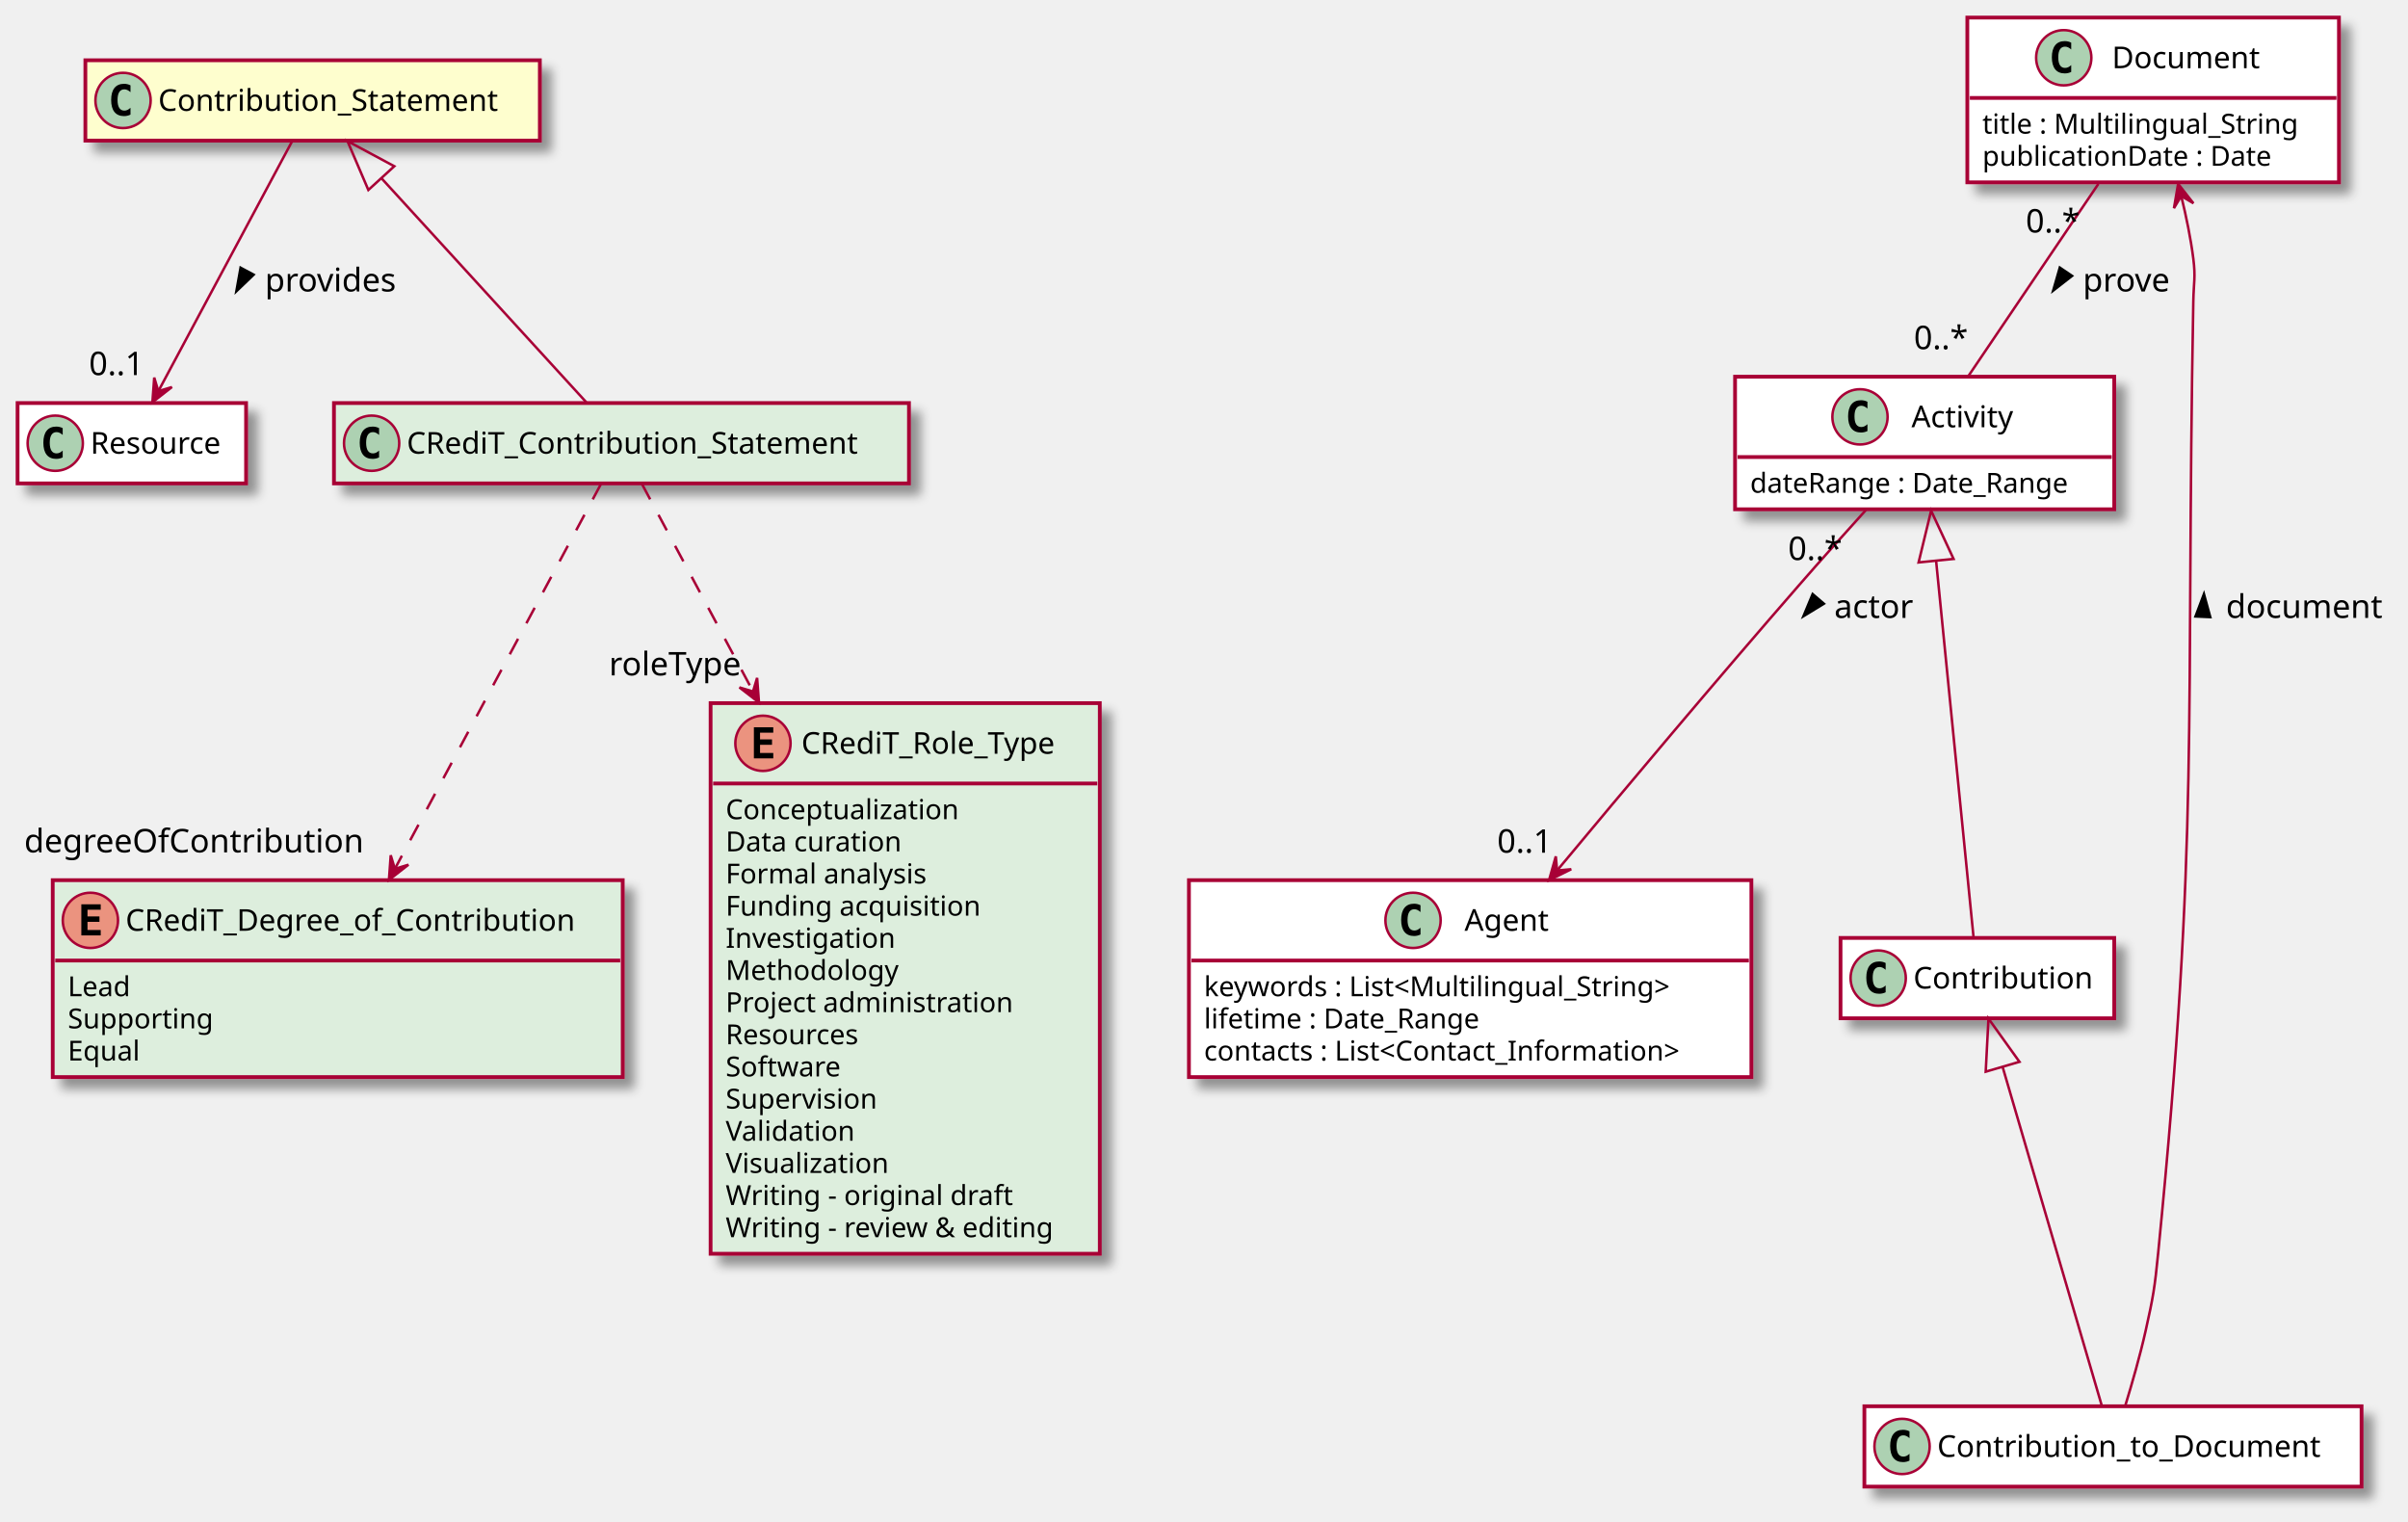
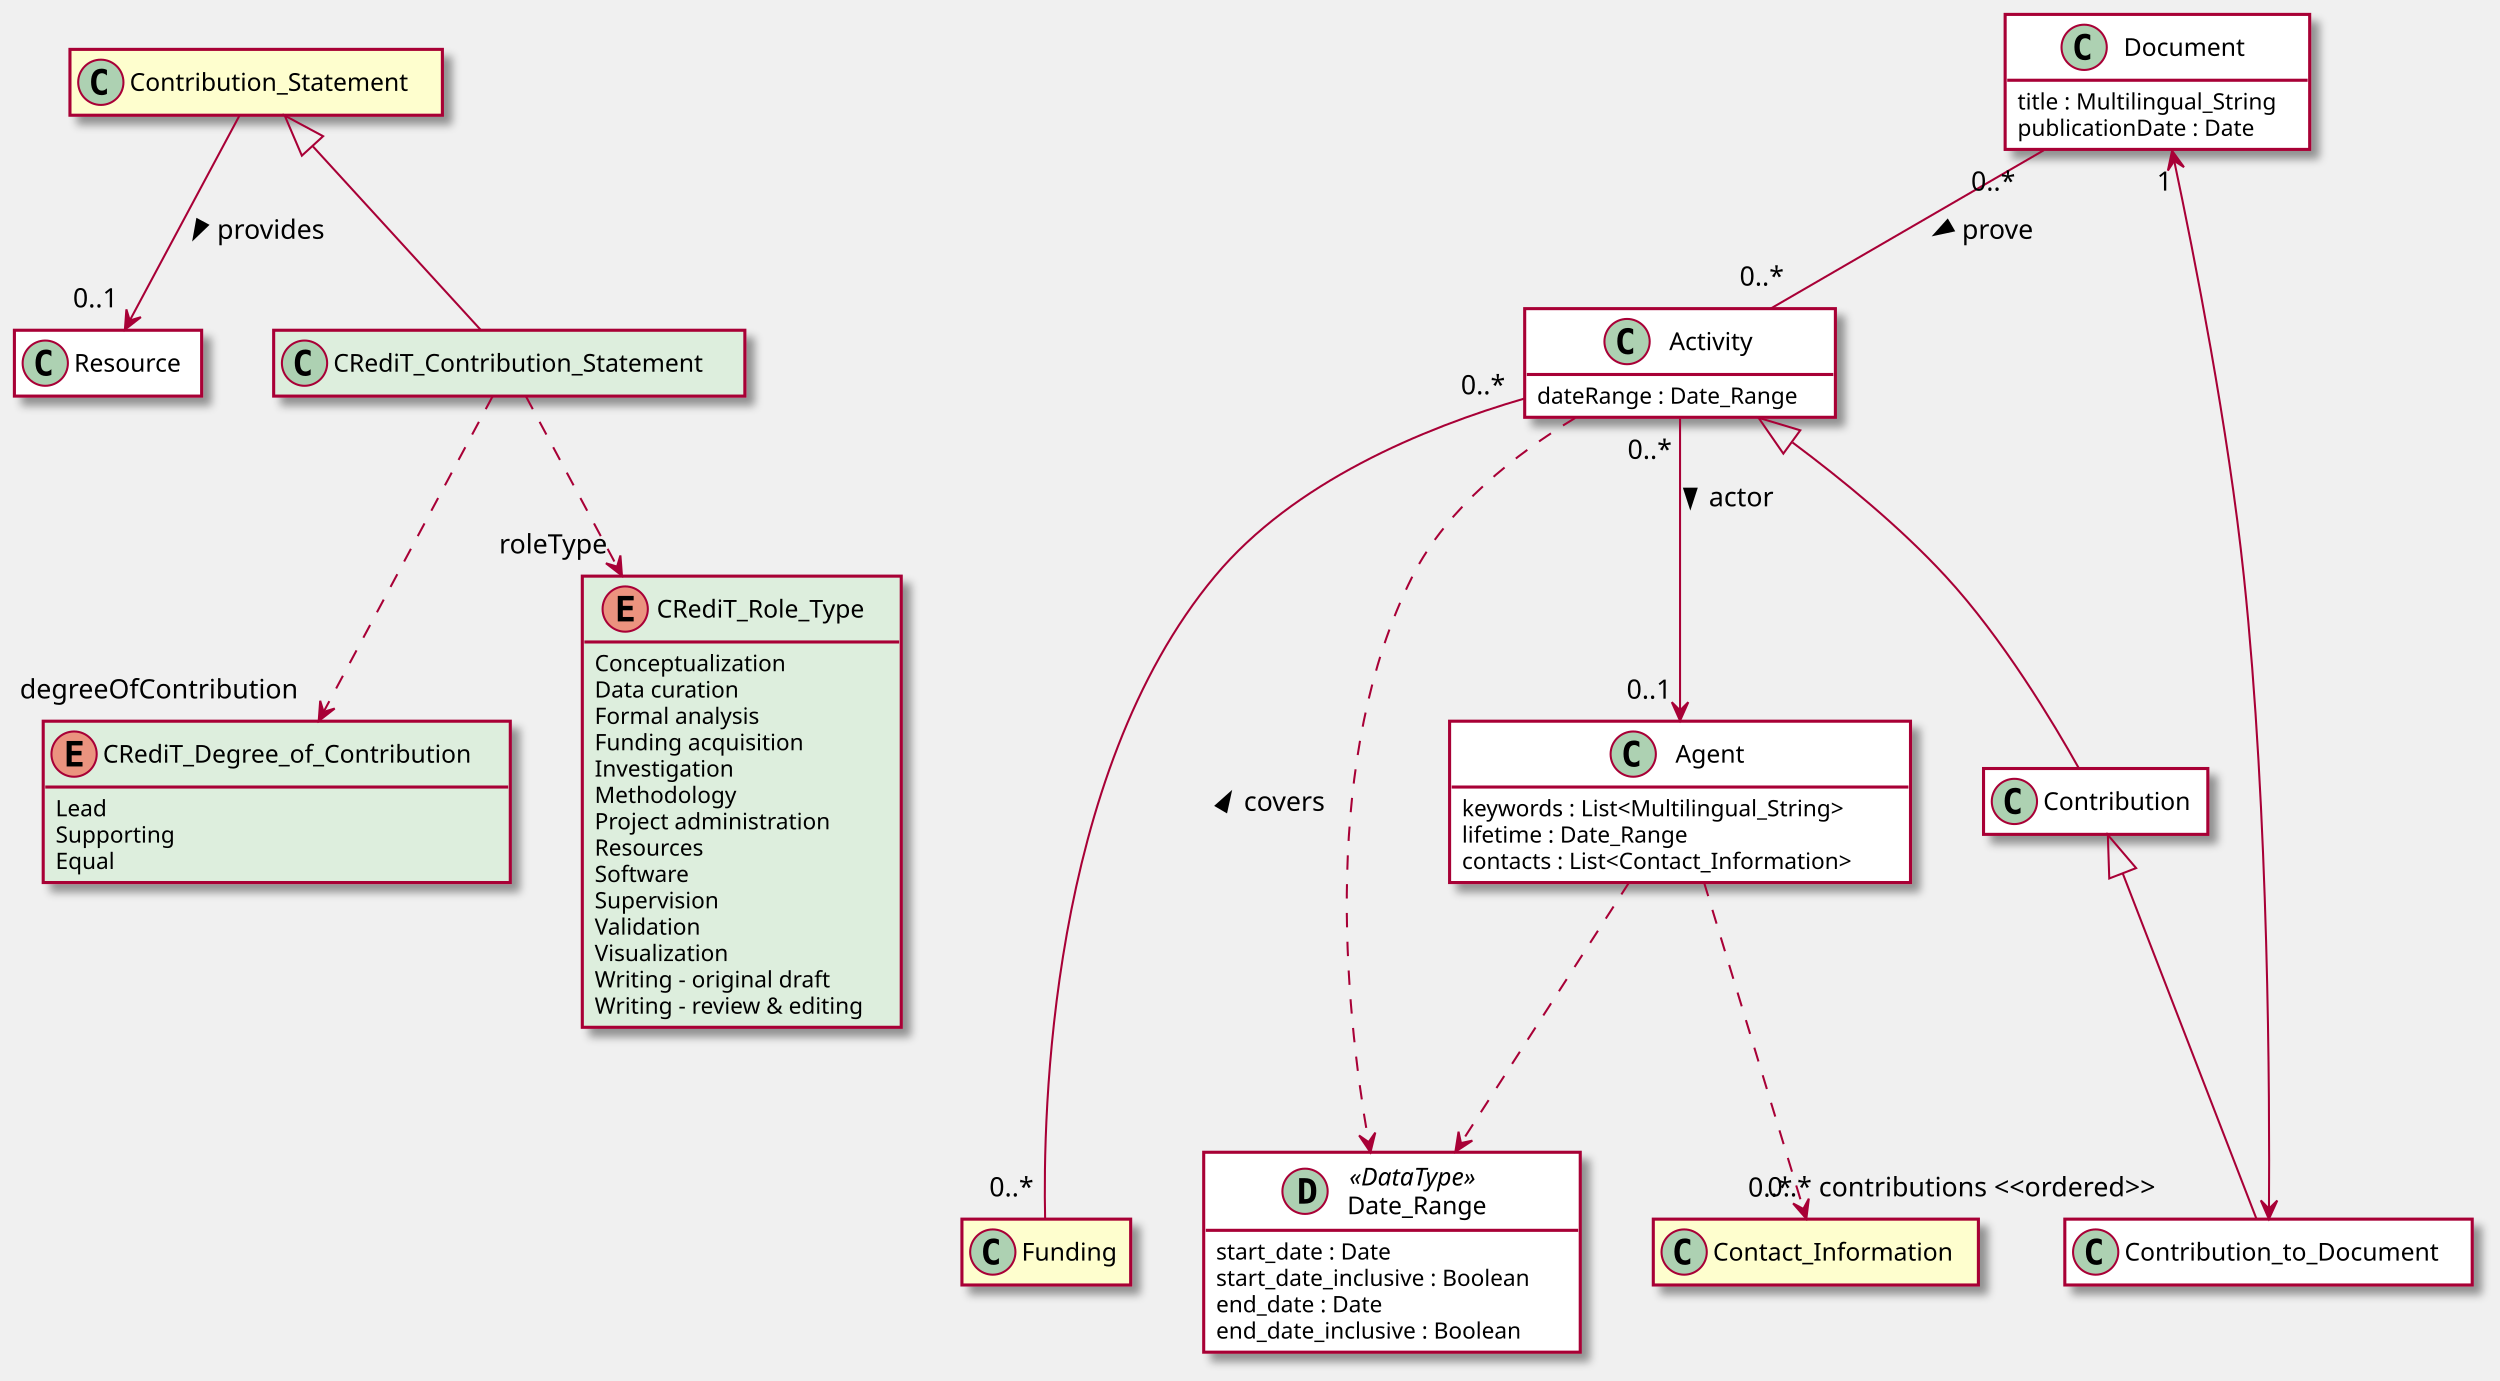
- <svg xmlns="http://www.w3.org/2000/svg" contentScriptType="application/ecmascript" contentStyleType="text/css" height="606px" preserveAspectRatio="none" style="width:959px;height:606px;background:#FFFFFF;" version="1.1" viewBox="0 0 959 606" width="959px" zoomAndPan="magnify">
+ <svg xmlns="http://www.w3.org/2000/svg" contentScriptType="application/ecmascript" contentStyleType="text/css" height="671px" preserveAspectRatio="none" style="width:1215px;height:671px;background:#FFFFFF;" version="1.1" viewBox="0 0 1215 671" width="1215px" zoomAndPan="magnify">
  <defs>
-     <filter height="300%" id="f8p2c0b9n3yz2" width="300%" x="-1" y="-1">
+     <filter height="300%" id="f12kfesqz08bsk" width="300%" x="-1" y="-1">
      <feGaussianBlur result="blurOut" stdDeviation="2.0" />
      <feColorMatrix in="blurOut" result="blurOut2" type="matrix" values="0 0 0 0 0 0 0 0 0 0 0 0 0 0 0 0 0 0 .4 0" />
      <feOffset dx="4.0" dy="4.0" in="blurOut2" result="blurOut3" />
      <feBlend in="SourceGraphic" in2="blurOut3" mode="normal" />
    </filter>
  </defs>
  <g>
-     <rect codeLine="236" fill="#FFFFFF" filter="url(#f8p2c0b9n3yz2)" height="32" id="Resource" style="stroke:#A80036;stroke-width:1.5;" width="91" x="7" y="160.5" />
+     <rect codeLine="254" fill="#FFFFFF" filter="url(#f12kfesqz08bsk)" height="32" id="Resource" style="stroke:#A80036;stroke-width:1.5;" width="91" x="7" y="160.5" />
    <ellipse cx="22" cy="176.5" fill="#ADD1B2" rx="11" ry="11" style="stroke:#A80036;stroke-width:1.0;" />
    <path d="M24.969,182.141 Q24.391,182.438 23.75,182.578 Q23.109,182.734 22.406,182.734 Q19.906,182.734 18.578,181.094 Q17.266,179.438 17.266,176.312 Q17.266,173.188 18.578,171.531 Q19.906,169.875 22.406,169.875 Q23.109,169.875 23.75,170.031 Q24.406,170.188 24.969,170.484 L24.969,173.203 Q24.344,172.625 23.75,172.359 Q23.156,172.078 22.531,172.078 Q21.188,172.078 20.5,173.156 Q19.812,174.219 19.812,176.312 Q19.812,178.406 20.5,179.484 Q21.188,180.547 22.531,180.547 Q23.156,180.547 23.75,180.281 Q24.344,180 24.969,179.422 L24.969,182.141 Z " fill="#000000" />
    <text fill="#000000" font-family="sans-serif" font-size="12" lengthAdjust="spacing" textLength="59" x="36" y="180.654">Resource</text>
-     <rect codeLine="254" fill="#FFFFFF" filter="url(#f8p2c0b9n3yz2)" height="65.609" id="Document" style="stroke:#A80036;stroke-width:1.5;" width="148" x="783.5" y="7" />
-     <ellipse cx="821.9" cy="23" fill="#ADD1B2" rx="11" ry="11" style="stroke:#A80036;stroke-width:1.0;" />
-     <path d="M824.869,28.641 Q824.291,28.938 823.65,29.078 Q823.009,29.234 822.306,29.234 Q819.806,29.234 818.478,27.594 Q817.166,25.938 817.166,22.812 Q817.166,19.688 818.478,18.031 Q819.806,16.375 822.306,16.375 Q823.009,16.375 823.65,16.531 Q824.306,16.688 824.869,16.984 L824.869,19.703 Q824.244,19.125 823.65,18.859 Q823.056,18.578 822.431,18.578 Q821.087,18.578 820.4,19.656 Q819.712,20.719 819.712,22.812 Q819.712,24.906 820.4,25.984 Q821.087,27.047 822.431,27.047 Q823.056,27.047 823.65,26.781 Q824.244,26.5 824.869,25.922 L824.869,28.641 Z " fill="#000000" />
-     <text fill="#000000" font-family="sans-serif" font-size="12" lengthAdjust="spacing" textLength="64" x="841.1" y="27.154">Document</text>
-     <line style="stroke:#A80036;stroke-width:1.5;" x1="784.5" x2="930.5" y1="39" y2="39" />
-     <text fill="#000000" font-family="sans-serif" font-size="11" lengthAdjust="spacing" textLength="136" x="789.5" y="53.21">title : Multilingual_String</text>
-     <text fill="#000000" font-family="sans-serif" font-size="11" lengthAdjust="spacing" textLength="125" x="789.5" y="66.015">publicationDate : Date</text>
-     <rect codeLine="141" fill="#FFFFFF" filter="url(#f8p2c0b9n3yz2)" height="52.805" id="Activity" style="stroke:#A80036;stroke-width:1.5;" width="151" x="691" y="150" />
-     <ellipse cx="740.75" cy="166" fill="#ADD1B2" rx="11" ry="11" style="stroke:#A80036;stroke-width:1.0;" />
-     <path d="M743.719,171.641 Q743.141,171.938 742.5,172.078 Q741.859,172.234 741.156,172.234 Q738.656,172.234 737.328,170.594 Q736.016,168.938 736.016,165.812 Q736.016,162.688 737.328,161.031 Q738.656,159.375 741.156,159.375 Q741.859,159.375 742.5,159.531 Q743.156,159.688 743.719,159.984 L743.719,162.703 Q743.094,162.125 742.5,161.859 Q741.906,161.578 741.281,161.578 Q739.938,161.578 739.25,162.656 Q738.562,163.719 738.562,165.812 Q738.562,167.906 739.25,168.984 Q739.938,170.047 741.281,170.047 Q741.906,170.047 742.5,169.781 Q743.094,169.5 743.719,168.922 L743.719,171.641 Z " fill="#000000" />
-     <text fill="#000000" font-family="sans-serif" font-size="12" lengthAdjust="spacing" textLength="43" x="761.25" y="170.154">Activity</text>
-     <line style="stroke:#A80036;stroke-width:1.5;" x1="692" x2="841" y1="182" y2="182" />
-     <text fill="#000000" font-family="sans-serif" font-size="11" lengthAdjust="spacing" textLength="139" x="697" y="196.21">dateRange : Date_Range</text>
-     <rect codeLine="10" fill="#FFFFFF" filter="url(#f8p2c0b9n3yz2)" height="78.414" id="Agent" style="stroke:#A80036;stroke-width:1.5;" width="224" x="473.5" y="350.5" />
-     <ellipse cx="562.75" cy="366.5" fill="#ADD1B2" rx="11" ry="11" style="stroke:#A80036;stroke-width:1.0;" />
-     <path d="M565.719,372.141 Q565.141,372.438 564.5,372.578 Q563.859,372.734 563.156,372.734 Q560.656,372.734 559.328,371.094 Q558.016,369.438 558.016,366.312 Q558.016,363.188 559.328,361.531 Q560.656,359.875 563.156,359.875 Q563.859,359.875 564.5,360.031 Q565.156,360.188 565.719,360.484 L565.719,363.203 Q565.094,362.625 564.5,362.359 Q563.906,362.078 563.281,362.078 Q561.938,362.078 561.25,363.156 Q560.562,364.219 560.562,366.312 Q560.562,368.406 561.25,369.484 Q561.938,370.547 563.281,370.547 Q563.906,370.547 564.5,370.281 Q565.094,370 565.719,369.422 L565.719,372.141 Z " fill="#000000" />
-     <text fill="#000000" font-family="sans-serif" font-size="12" lengthAdjust="spacing" textLength="37" x="583.25" y="370.654">Agent</text>
-     <line style="stroke:#A80036;stroke-width:1.5;" x1="474.5" x2="696.5" y1="382.5" y2="382.5" />
-     <text fill="#000000" font-family="sans-serif" font-size="11" lengthAdjust="spacing" textLength="207" x="479.5" y="396.71">keywords : List&lt;Multilingual_String&gt;</text>
-     <text fill="#000000" font-family="sans-serif" font-size="11" lengthAdjust="spacing" textLength="121" x="479.5" y="409.515">lifetime : Date_Range</text>
-     <text fill="#000000" font-family="sans-serif" font-size="11" lengthAdjust="spacing" textLength="212" x="479.5" y="422.32">contacts : List&lt;Contact_Information&gt;</text>
-     <rect codeLine="184" fill="#FFFFFF" filter="url(#f8p2c0b9n3yz2)" height="32" id="Contribution" style="stroke:#A80036;stroke-width:1.5;" width="109" x="733" y="373.5" />
-     <ellipse cx="748" cy="389.5" fill="#ADD1B2" rx="11" ry="11" style="stroke:#A80036;stroke-width:1.0;" />
-     <path d="M750.969,395.141 Q750.391,395.438 749.75,395.578 Q749.109,395.734 748.406,395.734 Q745.906,395.734 744.578,394.094 Q743.266,392.438 743.266,389.312 Q743.266,386.188 744.578,384.531 Q745.906,382.875 748.406,382.875 Q749.109,382.875 749.75,383.031 Q750.406,383.188 750.969,383.484 L750.969,386.203 Q750.344,385.625 749.75,385.359 Q749.156,385.078 748.531,385.078 Q747.188,385.078 746.5,386.156 Q745.812,387.219 745.812,389.312 Q745.812,391.406 746.5,392.484 Q747.188,393.547 748.531,393.547 Q749.156,393.547 749.75,393.281 Q750.344,393 750.969,392.422 L750.969,395.141 Z " fill="#000000" />
-     <text fill="#000000" font-family="sans-serif" font-size="12" lengthAdjust="spacing" textLength="77" x="762" y="393.654">Contribution</text>
-     <rect fill="#FEFECE" filter="url(#f8p2c0b9n3yz2)" height="32" id="Contribution_Statement" style="stroke:#A80036;stroke-width:1.5;" width="181" x="34" y="24" />
+     <rect codeLine="299" fill="#FFFFFF" filter="url(#f12kfesqz08bsk)" height="65.609" id="Document" style="stroke:#A80036;stroke-width:1.5;" width="148" x="974.5" y="7" />
+     <ellipse cx="1012.9" cy="23" fill="#ADD1B2" rx="11" ry="11" style="stroke:#A80036;stroke-width:1.0;" />
+     <path d="M1015.869,28.641 Q1015.291,28.938 1014.65,29.078 Q1014.009,29.234 1013.306,29.234 Q1010.806,29.234 1009.478,27.594 Q1008.166,25.938 1008.166,22.812 Q1008.166,19.688 1009.478,18.031 Q1010.806,16.375 1013.306,16.375 Q1014.009,16.375 1014.65,16.531 Q1015.306,16.688 1015.869,16.984 L1015.869,19.703 Q1015.244,19.125 1014.65,18.859 Q1014.056,18.578 1013.431,18.578 Q1012.087,18.578 1011.4,19.656 Q1010.712,20.719 1010.712,22.812 Q1010.712,24.906 1011.4,25.984 Q1012.087,27.047 1013.431,27.047 Q1014.056,27.047 1014.65,26.781 Q1015.244,26.5 1015.869,25.922 L1015.869,28.641 Z " fill="#000000" />
+     <text fill="#000000" font-family="sans-serif" font-size="12" lengthAdjust="spacing" textLength="64" x="1032.1" y="27.154">Document</text>
+     <line style="stroke:#A80036;stroke-width:1.5;" x1="975.5" x2="1121.5" y1="39" y2="39" />
+     <text fill="#000000" font-family="sans-serif" font-size="11" lengthAdjust="spacing" textLength="136" x="980.5" y="53.21">title : Multilingual_String</text>
+     <text fill="#000000" font-family="sans-serif" font-size="11" lengthAdjust="spacing" textLength="125" x="980.5" y="66.015">publicationDate : Date</text>
+     <rect codeLine="147" fill="#FFFFFF" filter="url(#f12kfesqz08bsk)" height="52.805" id="Activity" style="stroke:#A80036;stroke-width:1.5;" width="151" x="741" y="150" />
+     <ellipse cx="790.75" cy="166" fill="#ADD1B2" rx="11" ry="11" style="stroke:#A80036;stroke-width:1.0;" />
+     <path d="M793.719,171.641 Q793.141,171.938 792.5,172.078 Q791.859,172.234 791.156,172.234 Q788.656,172.234 787.328,170.594 Q786.016,168.938 786.016,165.812 Q786.016,162.688 787.328,161.031 Q788.656,159.375 791.156,159.375 Q791.859,159.375 792.5,159.531 Q793.156,159.688 793.719,159.984 L793.719,162.703 Q793.094,162.125 792.5,161.859 Q791.906,161.578 791.281,161.578 Q789.938,161.578 789.25,162.656 Q788.562,163.719 788.562,165.812 Q788.562,167.906 789.25,168.984 Q789.938,170.047 791.281,170.047 Q791.906,170.047 792.5,169.781 Q793.094,169.5 793.719,168.922 L793.719,171.641 Z " fill="#000000" />
+     <text fill="#000000" font-family="sans-serif" font-size="12" lengthAdjust="spacing" textLength="43" x="811.25" y="170.154">Activity</text>
+     <line style="stroke:#A80036;stroke-width:1.5;" x1="742" x2="891" y1="182" y2="182" />
+     <text fill="#000000" font-family="sans-serif" font-size="11" lengthAdjust="spacing" textLength="139" x="747" y="196.21">dateRange : Date_Range</text>
+     <rect codeLine="10" fill="#FFFFFF" filter="url(#f12kfesqz08bsk)" height="78.414" id="Agent" style="stroke:#A80036;stroke-width:1.5;" width="224" x="704.5" y="350.5" />
+     <ellipse cx="793.75" cy="366.5" fill="#ADD1B2" rx="11" ry="11" style="stroke:#A80036;stroke-width:1.0;" />
+     <path d="M796.719,372.141 Q796.141,372.438 795.5,372.578 Q794.859,372.734 794.156,372.734 Q791.656,372.734 790.328,371.094 Q789.016,369.438 789.016,366.312 Q789.016,363.188 790.328,361.531 Q791.656,359.875 794.156,359.875 Q794.859,359.875 795.5,360.031 Q796.156,360.188 796.719,360.484 L796.719,363.203 Q796.094,362.625 795.5,362.359 Q794.906,362.078 794.281,362.078 Q792.938,362.078 792.25,363.156 Q791.562,364.219 791.562,366.312 Q791.562,368.406 792.25,369.484 Q792.938,370.547 794.281,370.547 Q794.906,370.547 795.5,370.281 Q796.094,370 796.719,369.422 L796.719,372.141 Z " fill="#000000" />
+     <text fill="#000000" font-family="sans-serif" font-size="12" lengthAdjust="spacing" textLength="37" x="814.25" y="370.654">Agent</text>
+     <line style="stroke:#A80036;stroke-width:1.5;" x1="705.5" x2="927.5" y1="382.5" y2="382.5" />
+     <text fill="#000000" font-family="sans-serif" font-size="11" lengthAdjust="spacing" textLength="207" x="710.5" y="396.71">keywords : List&lt;Multilingual_String&gt;</text>
+     <text fill="#000000" font-family="sans-serif" font-size="11" lengthAdjust="spacing" textLength="121" x="710.5" y="409.515">lifetime : Date_Range</text>
+     <text fill="#000000" font-family="sans-serif" font-size="11" lengthAdjust="spacing" textLength="212" x="710.5" y="422.32">contacts : List&lt;Contact_Information&gt;</text>
+     <rect codeLine="788" fill="#FFFFFF" filter="url(#f12kfesqz08bsk)" height="97.156" id="Date_Range" style="stroke:#A80036;stroke-width:1.5;" width="183" x="585" y="560" />
+     <ellipse cx="634.25" cy="578.969" fill="#ADD0B2" rx="11" ry="11" style="stroke:#A80036;stroke-width:1.0;" />
+     <path d="M633.844,574.781 L633.844,582.766 L634.5,582.766 Q635.938,582.766 636.547,581.859 Q637.172,580.938 637.172,578.766 Q637.172,576.594 636.547,575.688 Q635.938,574.781 634.5,574.781 L633.844,574.781 Z M631.391,572.578 L634.016,572.578 Q637.047,572.578 638.375,574.031 Q639.719,575.469 639.719,578.766 Q639.719,582.062 638.375,583.516 Q637.047,584.969 634.016,584.969 L631.391,584.969 L631.391,572.578 Z " fill="#000000" />
+     <text fill="#000000" font-family="sans-serif" font-size="12" font-style="italic" lengthAdjust="spacing" textLength="74" x="655.75" y="576.139">«DataType»</text>
+     <text fill="#000000" font-family="sans-serif" font-size="12" lengthAdjust="spacing" textLength="76" x="654.75" y="590.107">Date_Range</text>
+     <line style="stroke:#A80036;stroke-width:1.5;" x1="586" x2="767" y1="597.938" y2="597.938" />
+     <text fill="#000000" font-family="sans-serif" font-size="11" lengthAdjust="spacing" textLength="96" x="591" y="612.148">start_date : Date</text>
+     <text fill="#000000" font-family="sans-serif" font-size="11" lengthAdjust="spacing" textLength="171" x="591" y="624.953">start_date_inclusive : Boolean</text>
+     <text fill="#000000" font-family="sans-serif" font-size="11" lengthAdjust="spacing" textLength="90" x="591" y="637.757">end_date : Date</text>
+     <text fill="#000000" font-family="sans-serif" font-size="11" lengthAdjust="spacing" textLength="165" x="591" y="650.562">end_date_inclusive : Boolean</text>
+     <rect fill="#FEFECE" filter="url(#f12kfesqz08bsk)" height="32" id="Funding" style="stroke:#A80036;stroke-width:1.5;" width="82" x="467.5" y="592.5" />
+     <ellipse cx="482.5" cy="608.5" fill="#ADD1B2" rx="11" ry="11" style="stroke:#A80036;stroke-width:1.0;" />
+     <path d="M485.469,614.141 Q484.891,614.438 484.25,614.578 Q483.609,614.734 482.906,614.734 Q480.406,614.734 479.078,613.094 Q477.766,611.438 477.766,608.312 Q477.766,605.188 479.078,603.531 Q480.406,601.875 482.906,601.875 Q483.609,601.875 484.25,602.031 Q484.906,602.188 485.469,602.484 L485.469,605.203 Q484.844,604.625 484.25,604.359 Q483.656,604.078 483.031,604.078 Q481.688,604.078 481,605.156 Q480.312,606.219 480.312,608.312 Q480.312,610.406 481,611.484 Q481.688,612.547 483.031,612.547 Q483.656,612.547 484.25,612.281 Q484.844,612 485.469,611.422 L485.469,614.141 Z " fill="#000000" />
+     <text fill="#000000" font-family="sans-serif" font-size="12" lengthAdjust="spacing" textLength="50" x="496.5" y="612.654">Funding</text>
+     <rect codeLine="192" fill="#FFFFFF" filter="url(#f12kfesqz08bsk)" height="32" id="Contribution" style="stroke:#A80036;stroke-width:1.5;" width="109" x="964" y="373.5" />
+     <ellipse cx="979" cy="389.5" fill="#ADD1B2" rx="11" ry="11" style="stroke:#A80036;stroke-width:1.0;" />
+     <path d="M981.969,395.141 Q981.391,395.438 980.75,395.578 Q980.109,395.734 979.406,395.734 Q976.906,395.734 975.578,394.094 Q974.266,392.438 974.266,389.312 Q974.266,386.188 975.578,384.531 Q976.906,382.875 979.406,382.875 Q980.109,382.875 980.75,383.031 Q981.406,383.188 981.969,383.484 L981.969,386.203 Q981.344,385.625 980.75,385.359 Q980.156,385.078 979.531,385.078 Q978.188,385.078 977.5,386.156 Q976.812,387.219 976.812,389.312 Q976.812,391.406 977.5,392.484 Q978.188,393.547 979.531,393.547 Q980.156,393.547 980.75,393.281 Q981.344,393 981.969,392.422 L981.969,395.141 Z " fill="#000000" />
+     <text fill="#000000" font-family="sans-serif" font-size="12" lengthAdjust="spacing" textLength="77" x="993" y="393.654">Contribution</text>
+     <rect fill="#FEFECE" filter="url(#f12kfesqz08bsk)" height="32" id="Contribution_Statement" style="stroke:#A80036;stroke-width:1.5;" width="181" x="34" y="24" />
    <ellipse cx="49" cy="40" fill="#ADD1B2" rx="11" ry="11" style="stroke:#A80036;stroke-width:1.0;" />
    <path d="M51.969,45.641 Q51.391,45.938 50.75,46.078 Q50.109,46.234 49.406,46.234 Q46.906,46.234 45.578,44.594 Q44.266,42.938 44.266,39.812 Q44.266,36.688 45.578,35.031 Q46.906,33.375 49.406,33.375 Q50.109,33.375 50.75,33.531 Q51.406,33.688 51.969,33.984 L51.969,36.703 Q51.344,36.125 50.75,35.859 Q50.156,35.578 49.531,35.578 Q48.188,35.578 47.5,36.656 Q46.812,37.719 46.812,39.812 Q46.812,41.906 47.5,42.984 Q48.188,44.047 49.531,44.047 Q50.156,44.047 50.75,43.781 Q51.344,43.5 51.969,42.922 L51.969,45.641 Z " fill="#000000" />
    <text fill="#000000" font-family="sans-serif" font-size="12" lengthAdjust="spacing" textLength="149" x="63" y="44.154">Contribution_Statement</text>
-     <rect codeLine="202" fill="#FFFFFF" filter="url(#f8p2c0b9n3yz2)" height="32" id="Contribution_to_Document" style="stroke:#A80036;stroke-width:1.5;" width="198" x="742.5" y="560" />
-     <ellipse cx="757.5" cy="576" fill="#ADD1B2" rx="11" ry="11" style="stroke:#A80036;stroke-width:1.0;" />
-     <path d="M760.469,581.641 Q759.891,581.938 759.25,582.078 Q758.609,582.234 757.906,582.234 Q755.406,582.234 754.078,580.594 Q752.766,578.938 752.766,575.812 Q752.766,572.688 754.078,571.031 Q755.406,569.375 757.906,569.375 Q758.609,569.375 759.25,569.531 Q759.906,569.688 760.469,569.984 L760.469,572.703 Q759.844,572.125 759.25,571.859 Q758.656,571.578 758.031,571.578 Q756.688,571.578 756,572.656 Q755.312,573.719 755.312,575.812 Q755.312,577.906 756,578.984 Q756.688,580.047 758.031,580.047 Q758.656,580.047 759.25,579.781 Q759.844,579.5 760.469,578.922 L760.469,581.641 Z " fill="#000000" />
-     <text fill="#000000" font-family="sans-serif" font-size="12" lengthAdjust="spacing" textLength="166" x="771.5" y="580.154">Contribution_to_Document</text>
-     <rect codeLine="102" fill="#DDEEDD" filter="url(#f8p2c0b9n3yz2)" height="32" id="CRediT_Contribution_Statement" style="stroke:#A80036;stroke-width:1.5;" width="229" x="133" y="160.5" />
+     <rect codeLine="210" fill="#FFFFFF" filter="url(#f12kfesqz08bsk)" height="32" id="Contribution_to_Document" style="stroke:#A80036;stroke-width:1.5;" width="198" x="1003.5" y="592.5" />
+     <ellipse cx="1018.5" cy="608.5" fill="#ADD1B2" rx="11" ry="11" style="stroke:#A80036;stroke-width:1.0;" />
+     <path d="M1021.469,614.141 Q1020.891,614.438 1020.25,614.578 Q1019.609,614.734 1018.906,614.734 Q1016.406,614.734 1015.078,613.094 Q1013.766,611.438 1013.766,608.312 Q1013.766,605.188 1015.078,603.531 Q1016.406,601.875 1018.906,601.875 Q1019.609,601.875 1020.25,602.031 Q1020.906,602.188 1021.469,602.484 L1021.469,605.203 Q1020.844,604.625 1020.25,604.359 Q1019.656,604.078 1019.031,604.078 Q1017.688,604.078 1017,605.156 Q1016.312,606.219 1016.312,608.312 Q1016.312,610.406 1017,611.484 Q1017.688,612.547 1019.031,612.547 Q1019.656,612.547 1020.25,612.281 Q1020.844,612 1021.469,611.422 L1021.469,614.141 Z " fill="#000000" />
+     <text fill="#000000" font-family="sans-serif" font-size="12" lengthAdjust="spacing" textLength="166" x="1032.5" y="612.654">Contribution_to_Document</text>
+     <rect fill="#FEFECE" filter="url(#f12kfesqz08bsk)" height="32" id="Contact_Information" style="stroke:#A80036;stroke-width:1.5;" width="158" x="803.5" y="592.5" />
+     <ellipse cx="818.5" cy="608.5" fill="#ADD1B2" rx="11" ry="11" style="stroke:#A80036;stroke-width:1.0;" />
+     <path d="M821.469,614.141 Q820.891,614.438 820.25,614.578 Q819.609,614.734 818.906,614.734 Q816.406,614.734 815.078,613.094 Q813.766,611.438 813.766,608.312 Q813.766,605.188 815.078,603.531 Q816.406,601.875 818.906,601.875 Q819.609,601.875 820.25,602.031 Q820.906,602.188 821.469,602.484 L821.469,605.203 Q820.844,604.625 820.25,604.359 Q819.656,604.078 819.031,604.078 Q817.688,604.078 817,605.156 Q816.312,606.219 816.312,608.312 Q816.312,610.406 817,611.484 Q817.688,612.547 819.031,612.547 Q819.656,612.547 820.25,612.281 Q820.844,612 821.469,611.422 L821.469,614.141 Z " fill="#000000" />
+     <text fill="#000000" font-family="sans-serif" font-size="12" lengthAdjust="spacing" textLength="126" x="832.5" y="612.654">Contact_Information</text>
+     <rect codeLine="111" fill="#DDEEDD" filter="url(#f12kfesqz08bsk)" height="32" id="CRediT_Contribution_Statement" style="stroke:#A80036;stroke-width:1.5;" width="229" x="133" y="160.5" />
    <ellipse cx="148" cy="176.5" fill="#ADD1B2" rx="11" ry="11" style="stroke:#A80036;stroke-width:1.0;" />
    <path d="M150.969,182.141 Q150.391,182.438 149.75,182.578 Q149.109,182.734 148.406,182.734 Q145.906,182.734 144.578,181.094 Q143.266,179.438 143.266,176.312 Q143.266,173.188 144.578,171.531 Q145.906,169.875 148.406,169.875 Q149.109,169.875 149.75,170.031 Q150.406,170.188 150.969,170.484 L150.969,173.203 Q150.344,172.625 149.75,172.359 Q149.156,172.078 148.531,172.078 Q147.188,172.078 146.5,173.156 Q145.812,174.219 145.812,176.312 Q145.812,178.406 146.5,179.484 Q147.188,180.547 148.531,180.547 Q149.156,180.547 149.75,180.281 Q150.344,180 150.969,179.422 L150.969,182.141 Z " fill="#000000" />
    <text fill="#000000" font-family="sans-serif" font-size="12" lengthAdjust="spacing" textLength="197" x="162" y="180.654">CRediT_Contribution_Statement</text>
-     <rect codeLine="104" fill="#DDEEDD" filter="url(#f8p2c0b9n3yz2)" height="78.414" id="CRediT_Degree_of_Contribution" style="stroke:#A80036;stroke-width:1.5;" width="227" x="21" y="350.5" />
+     <rect codeLine="113" fill="#DDEEDD" filter="url(#f12kfesqz08bsk)" height="78.414" id="CRediT_Degree_of_Contribution" style="stroke:#A80036;stroke-width:1.5;" width="227" x="21" y="350.5" />
    <ellipse cx="36" cy="366.5" fill="#EB937F" rx="11" ry="11" style="stroke:#A80036;stroke-width:1.0;" />
    <path d="M40.109,372.5 L32.391,372.5 L32.391,360.109 L40.109,360.109 L40.109,362.266 L34.844,362.266 L34.844,364.938 L39.609,364.938 L39.609,367.094 L34.844,367.094 L34.844,370.344 L40.109,370.344 L40.109,372.5 Z " fill="#000000" />
    <text fill="#000000" font-family="sans-serif" font-size="12" lengthAdjust="spacing" textLength="195" x="50" y="370.654">CRediT_Degree_of_Contribution</text>
    <line style="stroke:#A80036;stroke-width:1.5;" x1="22" x2="247" y1="382.5" y2="382.5" />
    <text fill="#000000" font-family="sans-serif" font-size="11" lengthAdjust="spacing" textLength="27" x="27" y="396.71">Lead</text>
    <text fill="#000000" font-family="sans-serif" font-size="11" lengthAdjust="spacing" textLength="62" x="27" y="409.515">Supporting</text>
    <text fill="#000000" font-family="sans-serif" font-size="11" lengthAdjust="spacing" textLength="31" x="27" y="422.32">Equal</text>
-     <rect codeLine="109" fill="#DDEEDD" filter="url(#f8p2c0b9n3yz2)" height="219.266" id="CRediT_Role_Type" style="stroke:#A80036;stroke-width:1.5;" width="155" x="283" y="280" />
+     <rect codeLine="118" fill="#DDEEDD" filter="url(#f12kfesqz08bsk)" height="219.266" id="CRediT_Role_Type" style="stroke:#A80036;stroke-width:1.5;" width="155" x="283" y="280" />
    <ellipse cx="303.85" cy="296" fill="#EB937F" rx="11" ry="11" style="stroke:#A80036;stroke-width:1.0;" />
    <path d="M307.959,302 L300.241,302 L300.241,289.609 L307.959,289.609 L307.959,291.766 L302.694,291.766 L302.694,294.438 L307.459,294.438 L307.459,296.594 L302.694,296.594 L302.694,299.844 L307.959,299.844 L307.959,302 Z " fill="#000000" />
    <text fill="#000000" font-family="sans-serif" font-size="12" lengthAdjust="spacing" textLength="110" x="319.15" y="300.154">CRediT_Role_Type</text>
    <line style="stroke:#A80036;stroke-width:1.5;" x1="284" x2="437" y1="312" y2="312" />
    <text fill="#000000" font-family="sans-serif" font-size="11" lengthAdjust="spacing" textLength="99" x="289" y="326.21">Conceptualization</text>
    <text fill="#000000" font-family="sans-serif" font-size="11" lengthAdjust="spacing" textLength="76" x="289" y="339.015">Data curation</text>
    <text fill="#000000" font-family="sans-serif" font-size="11" lengthAdjust="spacing" textLength="90" x="289" y="351.82">Formal analysis</text>
    <text fill="#000000" font-family="sans-serif" font-size="11" lengthAdjust="spacing" textLength="109" x="289" y="364.625">Funding acquisition</text>
    <text fill="#000000" font-family="sans-serif" font-size="11" lengthAdjust="spacing" textLength="72" x="289" y="377.429">Investigation</text>
    <text fill="#000000" font-family="sans-serif" font-size="11" lengthAdjust="spacing" textLength="71" x="289" y="390.234">Methodology</text>
    <text fill="#000000" font-family="sans-serif" font-size="11" lengthAdjust="spacing" textLength="125" x="289" y="403.039">Project administration</text>
    <text fill="#000000" font-family="sans-serif" font-size="11" lengthAdjust="spacing" textLength="60" x="289" y="415.843">Resources</text>
    <text fill="#000000" font-family="sans-serif" font-size="11" lengthAdjust="spacing" textLength="51" x="289" y="428.648">Software</text>
    <text fill="#000000" font-family="sans-serif" font-size="11" lengthAdjust="spacing" textLength="67" x="289" y="441.453">Supervision</text>
    <text fill="#000000" font-family="sans-serif" font-size="11" lengthAdjust="spacing" textLength="55" x="289" y="454.257">Validation</text>
    <text fill="#000000" font-family="sans-serif" font-size="11" lengthAdjust="spacing" textLength="70" x="289" y="467.062">Visualization</text>
    <text fill="#000000" font-family="sans-serif" font-size="11" lengthAdjust="spacing" textLength="123" x="289" y="479.867">Writing - original draft</text>
    <text fill="#000000" font-family="sans-serif" font-size="11" lengthAdjust="spacing" textLength="143" x="289" y="492.671">Writing - review &amp; editing</text>
-     <path codeLine="220" d="M835.7,73.22 C819.82,96.69 798.6,128.06 783.86,149.84 " fill="none" id="Document-Activity" style="stroke:#A80036;stroke-width:1.0;" />
-     <polygon fill="#000000" points="817.698,115.708,825.201,109.863,820.333,106.569,817.698,115.708" style="stroke:#000000;stroke-width:1.0;" />
-     <text fill="#000000" font-family="sans-serif" font-size="13" lengthAdjust="spacing" textLength="36" x="829.5" y="116.067">prove</text>
-     <text fill="#000000" font-family="sans-serif" font-size="13" lengthAdjust="spacing" textLength="23" x="806.768" y="92.587">0..*</text>
-     <text fill="#000000" font-family="sans-serif" font-size="13" lengthAdjust="spacing" textLength="23" x="762.215" y="139.045">0..*</text>
-     <path codeLine="226" d="M743.17,203.04 C734.7,212.4 725.1,223.12 716.5,233 C683.43,270.95 646.56,314.87 620.38,346.33 " fill="none" id="Activity-to-Agent" style="stroke:#A80036;stroke-width:1.0;" />
-     <polygon fill="#A80036" points="616.92,350.5,625.753,346.144,620.12,346.658,619.605,341.024,616.92,350.5" style="stroke:#A80036;stroke-width:1.0;" />
-     <polygon fill="#000000" points="718.246,245.363,726.364,240.407,721.9,236.583,718.246,245.363" style="stroke:#000000;stroke-width:1.0;" />
-     <text fill="#000000" font-family="sans-serif" font-size="13" lengthAdjust="spacing" textLength="33" x="730.5" y="246.067">actor</text>
-     <text fill="#000000" font-family="sans-serif" font-size="13" lengthAdjust="spacing" textLength="23" x="712.116" y="223.017">0..*</text>
-     <text fill="#000000" font-family="sans-serif" font-size="13" lengthAdjust="spacing" textLength="24" x="596.258" y="339.55">0..1</text>
-     <path codeLine="189" d="M771.06,223.3 C775.79,270.86 782.93,342.57 786,373.46 " fill="none" id="Activity-backto-Contribution" style="stroke:#A80036;stroke-width:1.0;" />
-     <polygon fill="none" points="764.09,223.97,769.08,203.37,778.02,222.58,764.09,223.97" style="stroke:#A80036;stroke-width:1.0;" />
-     <path codeLine="569" d="M116.38,56.17 C103.31,80.59 77.6,128.61 63.1,155.7 " fill="none" id="Contribution_Statement-to-Resource" style="stroke:#A80036;stroke-width:1.0;" />
+     <path codeLine="238" d="M993.22,73.05 C952.62,96.59 898.18,128.15 860.5,149.99 " fill="none" id="Document-Activity" style="stroke:#A80036;stroke-width:1.0;" />
+     <polygon fill="#000000" points="940.174,114.074,949.473,112.08,946.526,106.995,940.174,114.074" style="stroke:#000000;stroke-width:1.0;" />
+     <text fill="#000000" font-family="sans-serif" font-size="13" lengthAdjust="spacing" textLength="36" x="953.5" y="116.067">prove</text>
+     <text fill="#000000" font-family="sans-serif" font-size="13" lengthAdjust="spacing" textLength="23" x="957.907" y="92.642">0..*</text>
+     <text fill="#000000" font-family="sans-serif" font-size="13" lengthAdjust="spacing" textLength="23" x="845.422" y="138.807">0..*</text>
+     <path codeLine="244" d="M816.5,203.37 C816.5,238.69 816.5,302.48 816.5,345.16 " fill="none" id="Activity-to-Agent" style="stroke:#A80036;stroke-width:1.0;" />
+     <polygon fill="#A80036" points="816.5,350.26,820.5,341.26,816.5,345.26,812.5,341.26,816.5,350.26" style="stroke:#A80036;stroke-width:1.0;" />
+     <polygon fill="#000000" points="821.5,246.566,824.439,237.521,818.561,237.521,821.5,246.566" style="stroke:#000000;stroke-width:1.0;" />
+     <text fill="#000000" font-family="sans-serif" font-size="13" lengthAdjust="spacing" textLength="33" x="830.5" y="246.067">actor</text>
+     <text fill="#000000" font-family="sans-serif" font-size="13" lengthAdjust="spacing" textLength="23" x="790.984" y="222.991">0..*</text>
+     <text fill="#000000" font-family="sans-serif" font-size="13" lengthAdjust="spacing" textLength="24" x="790.513" y="339.562">0..1</text>
+     <path codeLine="794" d="M765.57,203.1 C736.83,220.52 703.38,246.51 686.5,280 C642.09,368.12 653.28,487.21 665.1,554.82 " fill="none" id="Activity-to-Date_Range" style="stroke:#A80036;stroke-width:1.0;stroke-dasharray:7.0,7.0;" />
+     <polygon fill="#A80036" points="666.03,560,668.397,550.44,665.157,555.077,660.52,551.837,666.03,560" style="stroke:#A80036;stroke-width:1.0;" />
+     <path codeLine="795" d="M740.99,193.65 C691.28,208.12 628.58,234.34 590.5,280 C509.78,376.77 506.81,542 507.93,592.44 " fill="none" id="Activity-Funding" style="stroke:#A80036;stroke-width:1.0;" />
+     <polygon fill="#000000" points="598.023,385.25,590.922,391.576,595.996,394.542,598.023,385.25" style="stroke:#000000;stroke-width:1.0;" />
+     <text fill="#000000" font-family="sans-serif" font-size="13" lengthAdjust="spacing" textLength="42" x="604.5" y="394.067">covers</text>
+     <text fill="#000000" font-family="sans-serif" font-size="13" lengthAdjust="spacing" textLength="23" x="709.969" y="191.622">0..*</text>
+     <text fill="#000000" font-family="sans-serif" font-size="13" lengthAdjust="spacing" textLength="23" x="480.781" y="581.431">0..*</text>
+     <path codeLine="197" d="M871.11,215.01 C895.37,233.1 923.37,256.04 945.5,280 C973.23,310.02 998.06,351.46 1010.35,373.43 " fill="none" id="Activity-backto-Contribution" style="stroke:#A80036;stroke-width:1.0;" />
+     <polygon fill="none" points="866.7,220.46,854.64,203.03,874.93,209.13,866.7,220.46" style="stroke:#A80036;stroke-width:1.0;" />
+     <path codeLine="613" d="M116.38,56.17 C103.31,80.59 77.6,128.61 63.1,155.7 " fill="none" id="Contribution_Statement-to-Resource" style="stroke:#A80036;stroke-width:1.0;" />
    <polygon fill="#A80036" points="60.7,160.18,68.476,154.136,63.061,155.773,61.424,150.358,60.7,160.18" style="stroke:#A80036;stroke-width:1.0;" />
    <polygon fill="#000000" points="94.14,115.975,101,109.387,95.818,106.613,94.14,115.975" style="stroke:#000000;stroke-width:1.0;" />
    <text fill="#000000" font-family="sans-serif" font-size="13" lengthAdjust="spacing" textLength="54" x="105.5" y="116.067">provides</text>
    <text fill="#000000" font-family="sans-serif" font-size="13" lengthAdjust="spacing" textLength="24" x="35.441" y="149.379">0..1</text>
-     <path codeLine="207" d="M797.56,424.88 C809.4,465.32 828.52,530.66 837.1,559.95 " fill="none" id="Contribution-backto-Contribution_to_Document" style="stroke:#A80036;stroke-width:1.0;" />
-     <polygon fill="none" points="790.82,426.76,791.92,405.6,804.26,422.83,790.82,426.76" style="stroke:#A80036;stroke-width:1.0;" />
-     <path codeLine="553" d="M846.42,559.71 C849.07,551.06 852.26,540 854.5,530 C857.55,516.38 858.13,512.89 859.5,499 C876.06,331.26 870.39,288.53 873.5,120 C873.64,112.45 874.45,110.5 873.5,103 C872.47,94.87 870.7,86.29 868.72,78.18 " fill="none" id="Contribution_to_Document-to-Document" style="stroke:#A80036;stroke-width:1.0;" />
-     <polygon fill="#A80036" points="867.45,73.2,865.786,82.907,868.679,78.046,873.54,80.94,867.45,73.2" style="stroke:#A80036;stroke-width:1.0;" />
-     <polygon fill="#000000" points="877.731,236.572,874.377,245.471,880.249,245.743,877.731,236.572" style="stroke:#000000;stroke-width:1.0;" />
-     <text fill="#000000" font-family="sans-serif" font-size="13" lengthAdjust="spacing" textLength="65" x="886.5" y="246.067">document</text>
-     <path codeLine="145" d="M152.09,71.17 C177.37,98.81 213.76,138.6 233.49,160.18 " fill="none" id="Contribution_Statement-backto-CRediT_Contribution_Statement" style="stroke:#A80036;stroke-width:1.0;" />
+     <path codeLine="215" d="M1031.68,424.54 C1050.21,472.41 1083.2,557.65 1096.6,592.26 " fill="none" id="Contribution-backto-Contribution_to_Document" style="stroke:#A80036;stroke-width:1.0;" />
+     <polygon fill="none" points="1025.1,426.94,1024.41,405.76,1038.15,421.88,1025.1,426.94" style="stroke:#A80036;stroke-width:1.0;" />
+     <path codeLine="597" d="M1102.72,587.15 C1103.08,535.6 1102.73,395.73 1090.5,280 C1082.9,208.05 1066.59,125.07 1056.68,78.25 " fill="none" id="Contribution_to_Document-Document" style="stroke:#A80036;stroke-width:1.0;" />
+     <polygon fill="#A80036" points="1055.63,73.27,1053.591,82.906,1056.671,78.16,1061.416,81.24,1055.63,73.27" style="stroke:#A80036;stroke-width:1.0;" />
+     <polygon fill="#A80036" points="1102.68,592.43,1106.757,583.465,1102.723,587.43,1098.757,583.396,1102.68,592.43" style="stroke:#A80036;stroke-width:1.0;" />
+     <text fill="#000000" font-family="sans-serif" font-size="13" lengthAdjust="spacing" textLength="208" x="858.992" y="581.418">0..* contributions &lt;&lt;ordered&gt;&gt;</text>
+     <text fill="#000000" font-family="sans-serif" font-size="13" lengthAdjust="spacing" textLength="8" x="1048.188" y="92.646">1</text>
+     <path codeLine="15" d="M791.79,428.8 C769.07,464.01 735.19,516.53 710.03,555.52 " fill="none" id="Agent-to-Date_Range" style="stroke:#A80036;stroke-width:1.0;stroke-dasharray:7.0,7.0;" />
+     <polygon fill="#A80036" points="707.32,559.73,715.564,554.342,710.034,555.531,708.846,550,707.32,559.73" style="stroke:#A80036;stroke-width:1.0;" />
+     <path codeLine="16" d="M828.15,428.8 C842.22,475.07 865.37,551.19 876.35,587.29 " fill="none" id="Agent-to-Contact_Information" style="stroke:#A80036;stroke-width:1.0;stroke-dasharray:7.0,7.0;" />
+     <polygon fill="#A80036" points="877.88,592.32,879.085,582.545,876.424,587.537,871.432,584.875,877.88,592.32" style="stroke:#A80036;stroke-width:1.0;" />
+     <text fill="#000000" font-family="sans-serif" font-size="13" lengthAdjust="spacing" textLength="23" x="849.54" y="581.565">0..*</text>
+     <path codeLine="154" d="M152.09,71.17 C177.37,98.81 213.76,138.6 233.49,160.18 " fill="none" id="Contribution_Statement-backto-CRediT_Contribution_Statement" style="stroke:#A80036;stroke-width:1.0;" />
    <polygon fill="none" points="146.7,75.65,138.37,56.17,157.03,66.2,146.7,75.65" style="stroke:#A80036;stroke-width:1.0;" />
-     <path codeLine="158" d="M255.63,192.67 C265.29,210.72 282.33,242.53 299.9,275.34 " fill="none" id="CRediT_Contribution_Statement-to-CRediT_Role_Type" style="stroke:#A80036;stroke-width:1.0;stroke-dasharray:7.0,7.0;" />
+     <path codeLine="167" d="M255.63,192.67 C265.29,210.72 282.33,242.53 299.9,275.34 " fill="none" id="CRediT_Contribution_Statement-to-CRediT_Role_Type" style="stroke:#A80036;stroke-width:1.0;stroke-dasharray:7.0,7.0;" />
    <polygon fill="#A80036" points="302.27,279.77,301.521,269.95,299.898,275.369,294.479,273.745,302.27,279.77" style="stroke:#A80036;stroke-width:1.0;" />
    <text fill="#000000" font-family="sans-serif" font-size="13" lengthAdjust="spacing" textLength="54" x="242.544" y="268.956">roleType</text>
-     <path codeLine="161" d="M239.37,192.67 C222.41,224.35 182.71,298.48 157.31,345.9 " fill="none" id="CRediT_Contribution_Statement-to-CRediT_Degree_of_Contribution" style="stroke:#A80036;stroke-width:1.0;stroke-dasharray:7.0,7.0;" />
+     <path codeLine="170" d="M239.37,192.67 C222.41,224.35 182.71,298.48 157.31,345.9 " fill="none" id="CRediT_Contribution_Statement-to-CRediT_Degree_of_Contribution" style="stroke:#A80036;stroke-width:1.0;stroke-dasharray:7.0,7.0;" />
    <polygon fill="#A80036" points="154.9,350.4,162.668,344.345,157.255,345.989,155.611,340.577,154.9,350.4" style="stroke:#A80036;stroke-width:1.0;" />
    <text fill="#000000" font-family="sans-serif" font-size="13" lengthAdjust="spacing" textLength="137" x="9.633" y="339.433">degreeOfContribution</text>
  </g>
</svg>
